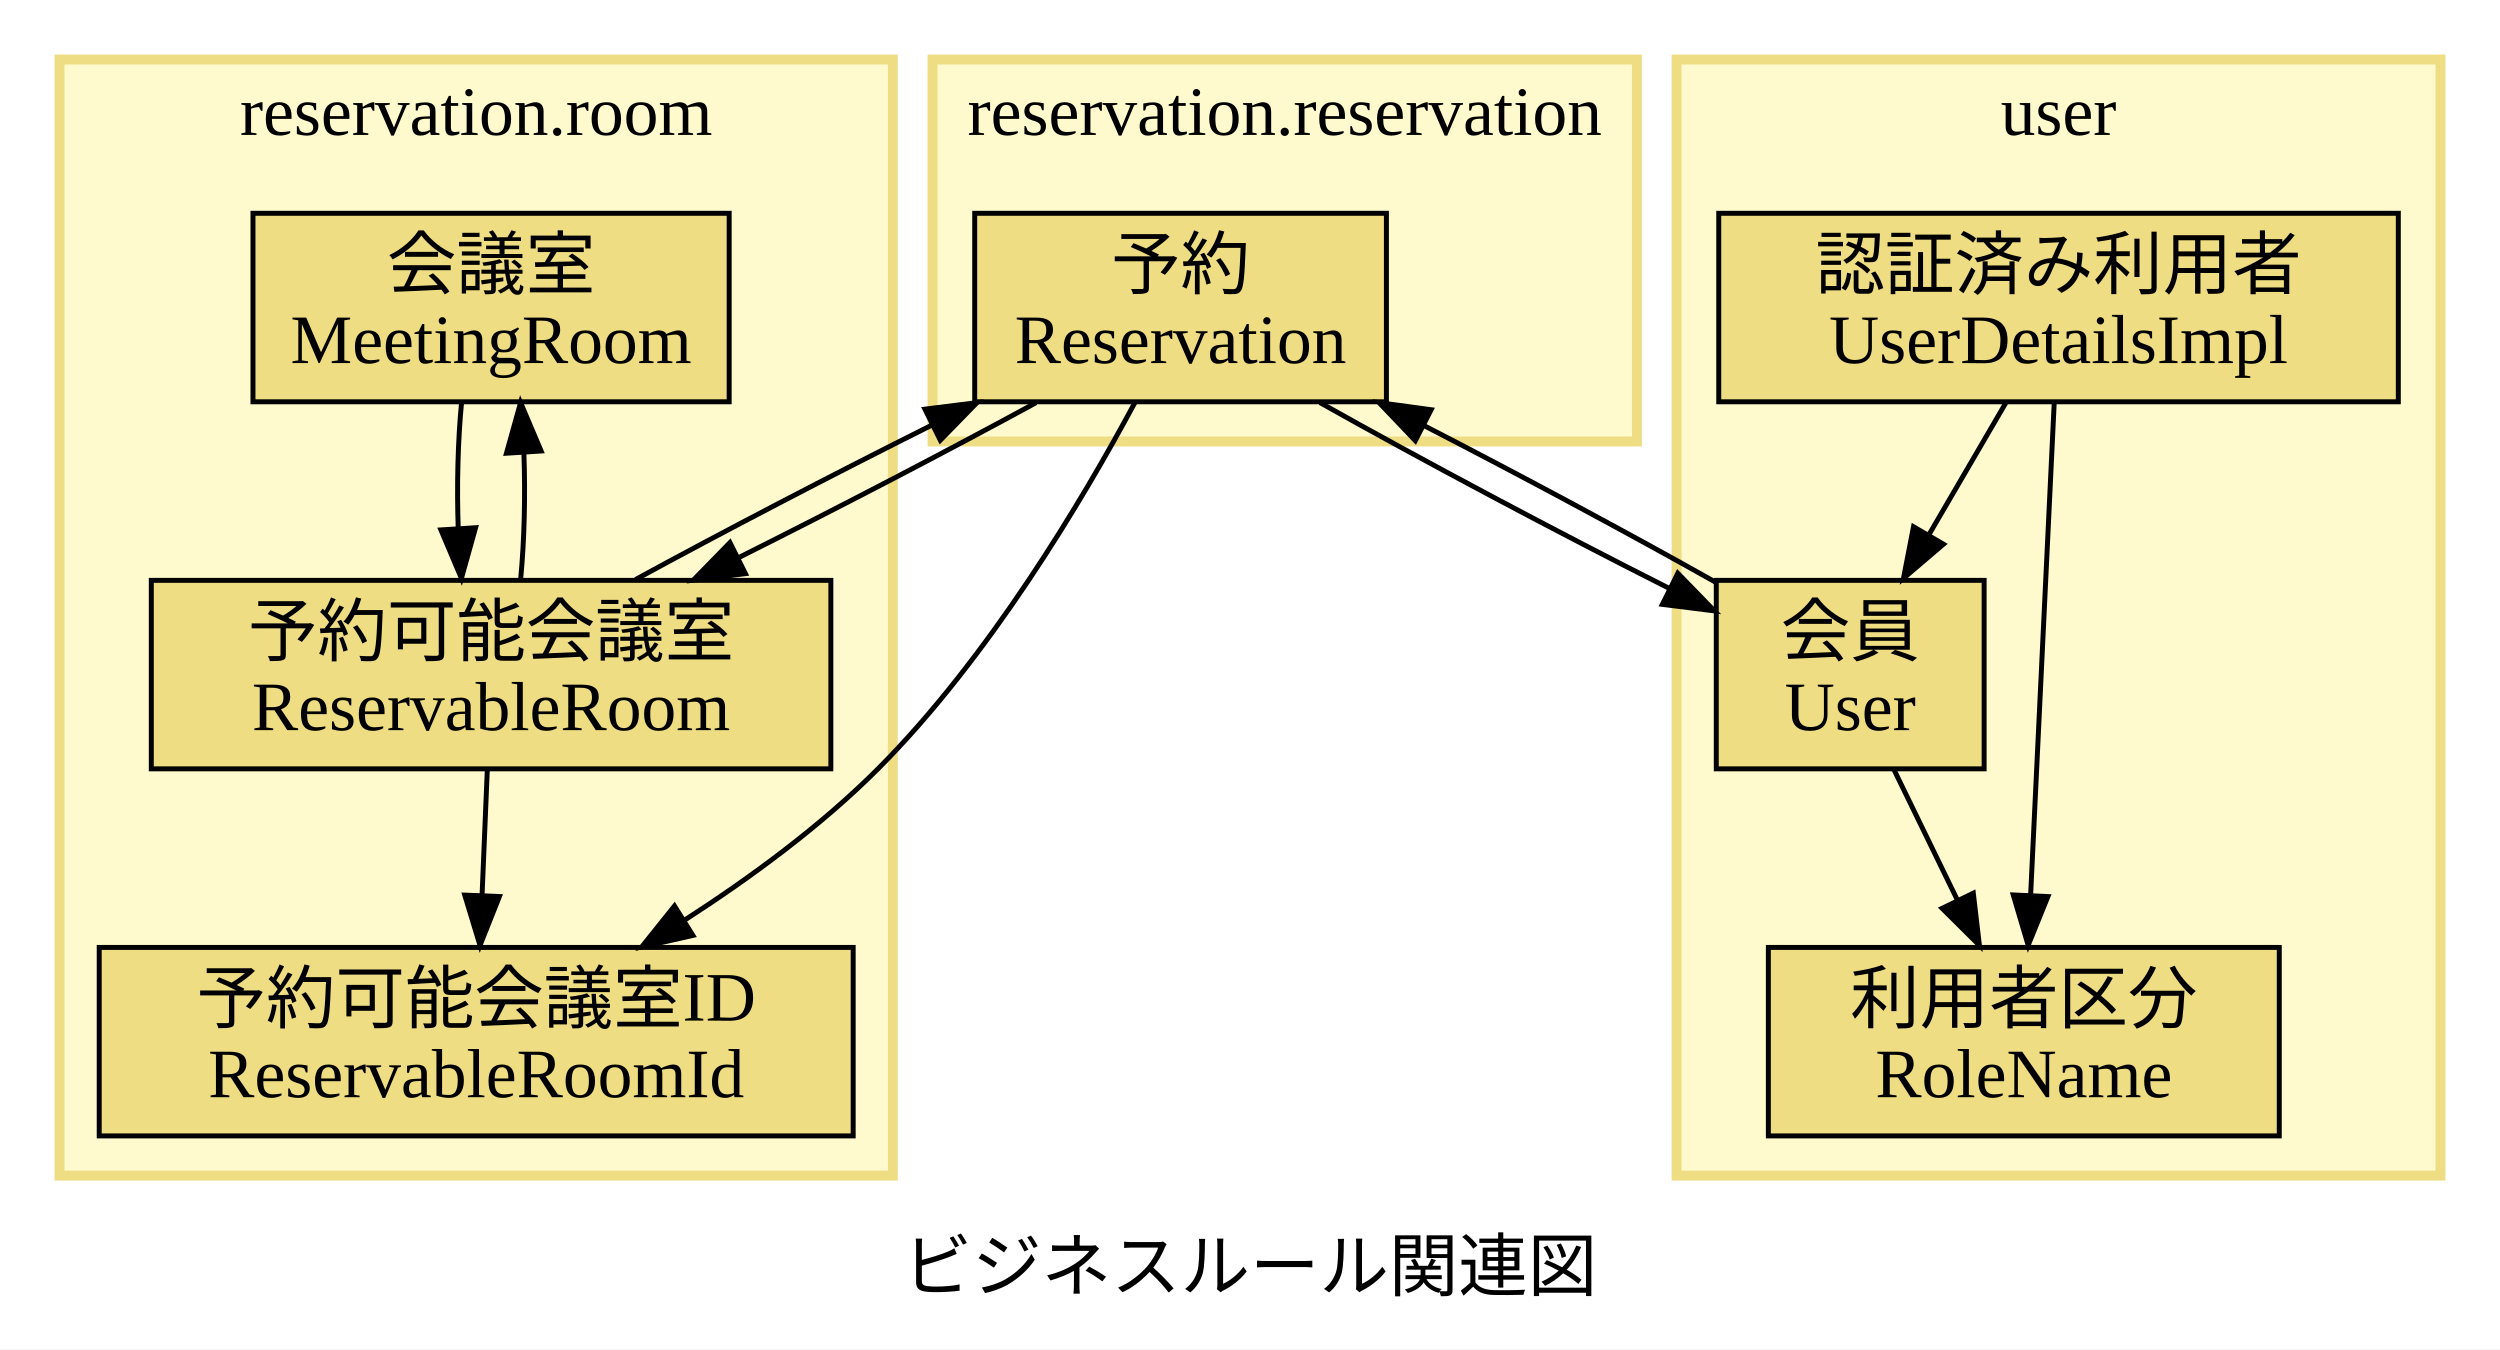
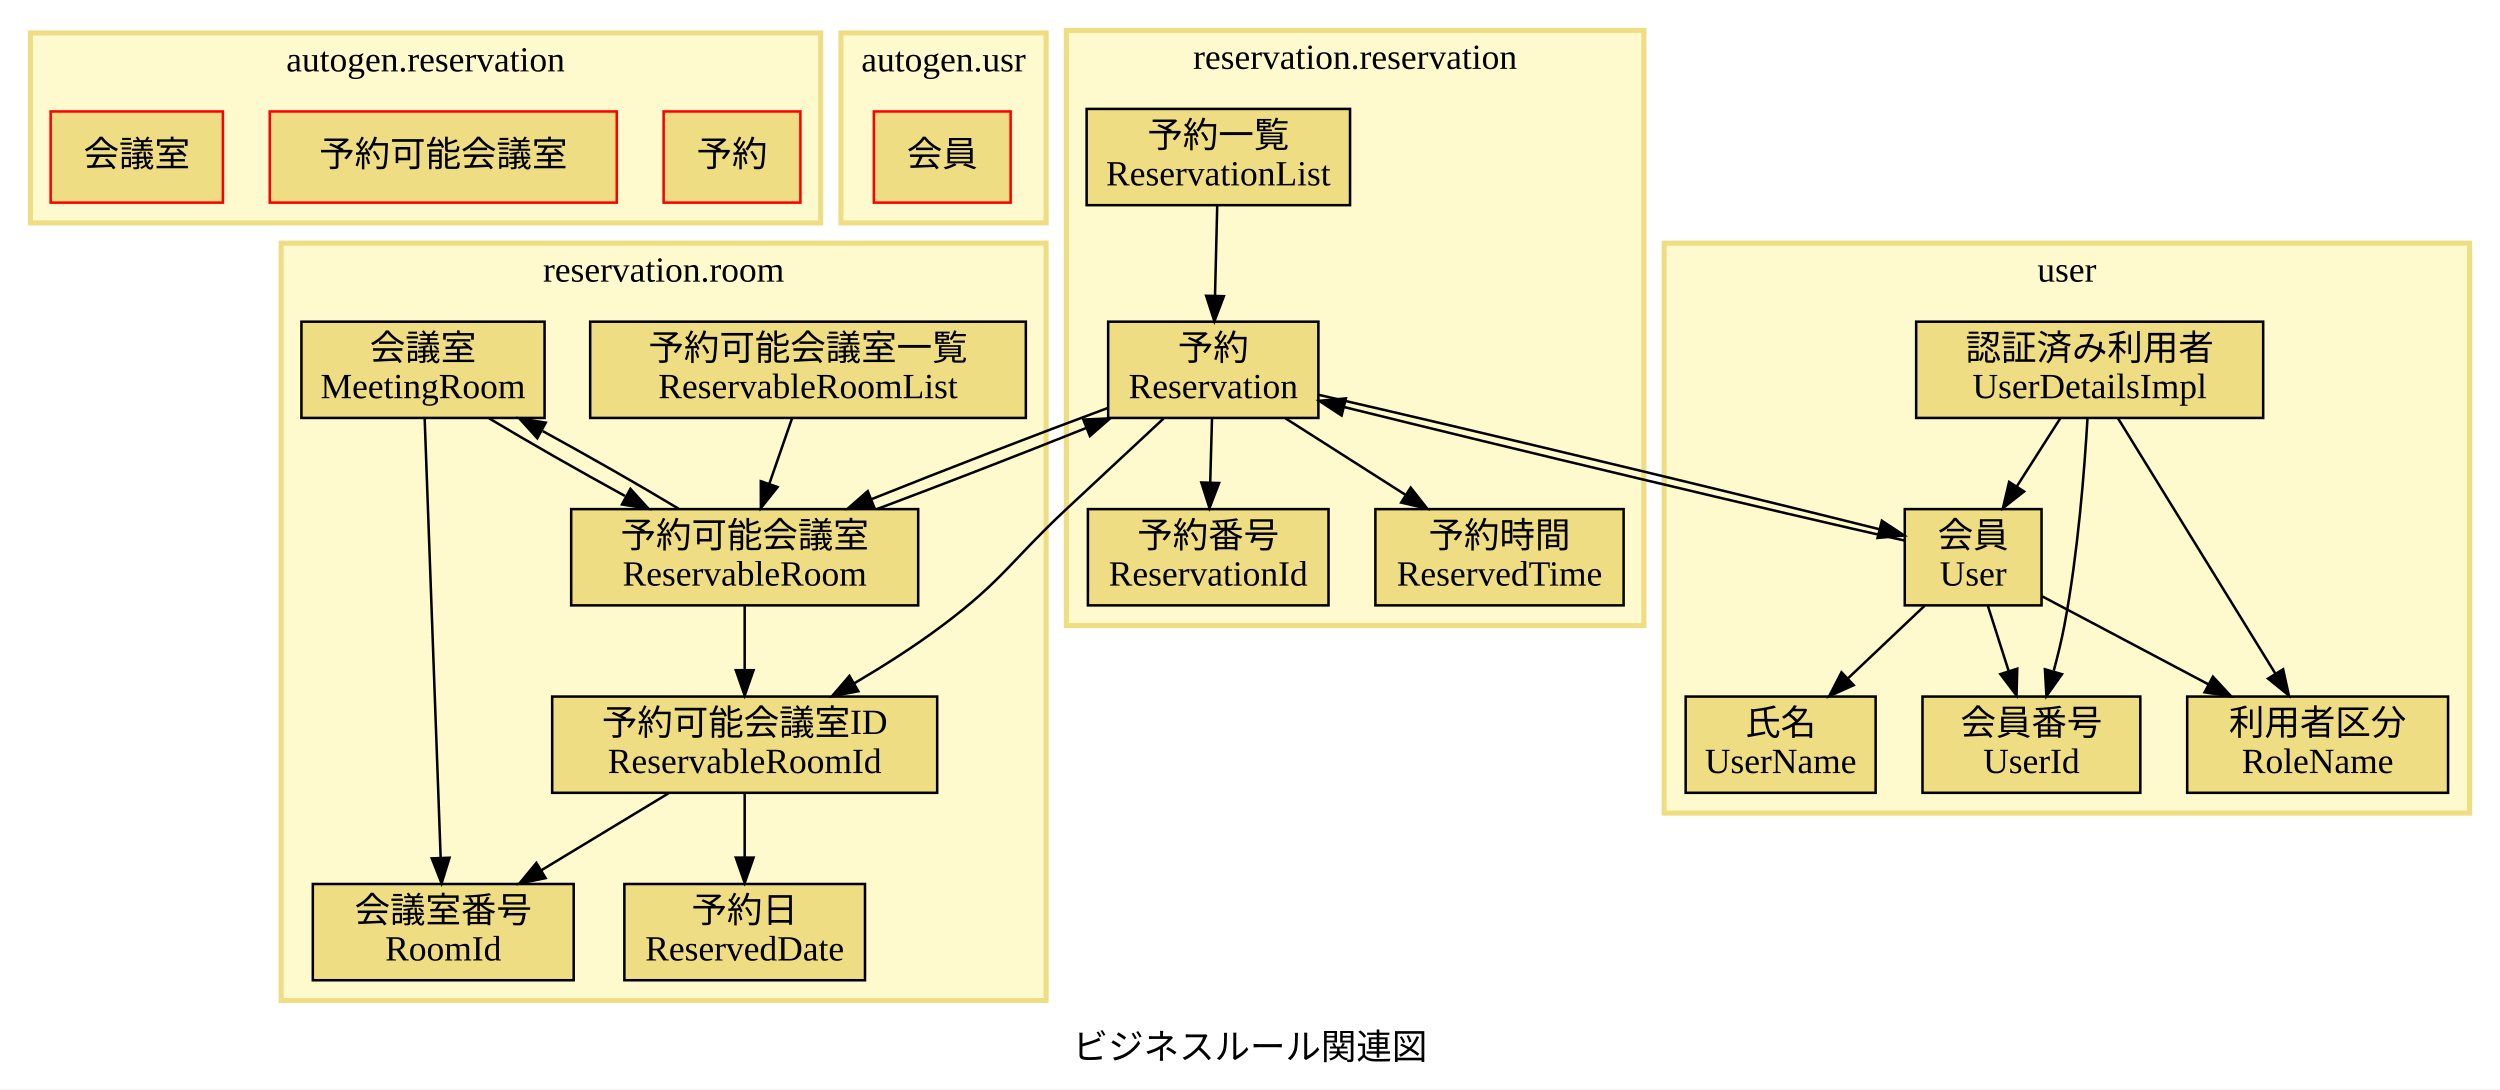
- <svg xmlns="http://www.w3.org/2000/svg" width="504pt" height="272pt" viewBox="0.00 0.00 504.00 272.00">
-   <g id="graph0" class="graph" transform="scale(1 1) rotate(0) translate(4 268)">
-     <polygon fill="white" stroke="transparent" points="-4,4 -4,-268 500,-268 500,4 -4,4" />
-     <text text-anchor="middle" x="248" y="-7.8" font-family="Times New Roman,serif" font-size="14.00">ビジネスルール関連図
+ <svg xmlns="http://www.w3.org/2000/svg" width="987pt" height="430pt" viewBox="0.00 0.00 987.00 430.00">
+   <g id="graph0" class="graph" transform="scale(1 1) rotate(0) translate(4 426)">
+     <polygon fill="white" stroke="transparent" points="-4,4 -4,-426 983,-426 983,4 -4,4" />
+     <text text-anchor="middle" x="489.5" y="-7.8" font-family="Times New Roman,serif" font-size="14.00">ビジネスルール関連図
        </text>
+     <g id="clust2" class="cluster">
+       <polygon fill="lemonchiffon" stroke="#eedd82" stroke-width="2" points="328,-338 328,-413 409,-413 409,-338 328,-338" />
+       <text text-anchor="middle" x="368.5" y="-397.8" font-family="Times New Roman,serif" font-size="14.00">
+                 autogen.usr
+             </text>
+     </g>
+     <g id="clust4" class="cluster">
+       <polygon fill="lemonchiffon" stroke="#eedd82" stroke-width="2" points="107,-31 107,-330 409,-330 409,-31 107,-31" />
+       <text text-anchor="middle" x="258" y="-314.8" font-family="Times New Roman,serif" font-size="14.00">
+                 reservation.room
+             </text>
+     </g>
    <g id="clust3" class="cluster">
-       <polygon fill="lemonchiffon" stroke="#eedd82" stroke-width="2" points="334,-31 334,-256 488,-256 488,-31 334,-31" />
-       <text text-anchor="middle" x="411" y="-240.8" font-family="Times New Roman,serif" font-size="14.00">user
+       <polygon fill="lemonchiffon" stroke="#eedd82" stroke-width="2" points="417,-179 417,-414 645,-414 645,-179 417,-179" />
+       <text text-anchor="middle" x="531" y="-398.8" font-family="Times New Roman,serif" font-size="14.00">
+                 reservation.reservation
            </text>
    </g>
    <g id="clust1" class="cluster">
-       <polygon fill="lemonchiffon" stroke="#eedd82" stroke-width="2" points="184,-179 184,-256 326,-256 326,-179 184,-179" />
-       <text text-anchor="middle" x="255" y="-240.8" font-family="Times New Roman,serif" font-size="14.00">
-                 reservation.reservation
-             </text>
-     </g>
-     <g id="clust2" class="cluster">
-       <polygon fill="lemonchiffon" stroke="#eedd82" stroke-width="2" points="8,-31 8,-256 176,-256 176,-31 8,-31" />
-       <text text-anchor="middle" x="92" y="-240.8" font-family="Times New Roman,serif" font-size="14.00">
-                 reservation.room
+       <polygon fill="lemonchiffon" stroke="#eedd82" stroke-width="2" points="8,-338 8,-413 320,-413 320,-338 8,-338" />
+       <text text-anchor="middle" x="164" y="-397.8" font-family="Times New Roman,serif" font-size="14.00">
+                 autogen.reservation
+             </text>
+     </g>
+     <g id="clust5" class="cluster">
+       <polygon fill="lemonchiffon" stroke="#eedd82" stroke-width="2" points="653,-105 653,-330 971,-330 971,-105 653,-105" />
+       <text text-anchor="middle" x="812" y="-314.8" font-family="Times New Roman,serif" font-size="14.00">user
            </text>
    </g>
    <g id="node1" class="node">
-       <polygon fill="#eedd82" stroke="black" points="275.5,-225 192.5,-225 192.5,-187 275.5,-187 275.5,-225" />
-       <text text-anchor="middle" x="234" y="-209.8" font-family="Times New Roman,serif" font-size="14.00">予約
-             </text>
-       <text text-anchor="middle" x="234" y="-194.8" font-family="Times New Roman,serif" font-size="14.00">
+       <polygon fill="#eedd82" stroke="red" points="312,-382 258,-382 258,-346 312,-346 312,-382" />
+       <text text-anchor="middle" x="285" y="-360.3" font-family="Times New Roman,serif" font-size="14.00">予約
+             </text>
+     </g>
+     <g id="node2" class="node">
+       <polygon fill="#eedd82" stroke="red" points="239.5,-382 102.5,-382 102.5,-346 239.5,-346 239.5,-382" />
+       <text text-anchor="middle" x="171" y="-360.3" font-family="Times New Roman,serif" font-size="14.00">
+                 予約可能会議室
+             </text>
+     </g>
+     <g id="node3" class="node">
+       <polygon fill="#eedd82" stroke="red" points="84,-382 16,-382 16,-346 84,-346 84,-382" />
+       <text text-anchor="middle" x="50" y="-360.3" font-family="Times New Roman,serif" font-size="14.00">会議室
+             </text>
+     </g>
+     <g id="node4" class="node">
+       <polygon fill="#eedd82" stroke="red" points="395,-382 341,-382 341,-346 395,-346 395,-382" />
+       <text text-anchor="middle" x="368" y="-360.3" font-family="Times New Roman,serif" font-size="14.00">会員
+             </text>
+     </g>
+     <g id="node5" class="node">
+       <polygon fill="#eedd82" stroke="black" points="516.5,-299 433.5,-299 433.5,-261 516.5,-261 516.5,-299" />
+       <text text-anchor="middle" x="475" y="-283.8" font-family="Times New Roman,serif" font-size="14.00">予約
+             </text>
+       <text text-anchor="middle" x="475" y="-268.8" font-family="Times New Roman,serif" font-size="14.00">
                Reservation
            </text>
    </g>
-     <g id="node3" class="node">
-       <polygon fill="#eedd82" stroke="black" points="163.5,-151 26.5,-151 26.5,-113 163.5,-113 163.5,-151" />
-       <text text-anchor="middle" x="95" y="-135.8" font-family="Times New Roman,serif" font-size="14.00">予約可能会議室
-             </text>
-       <text text-anchor="middle" x="95" y="-120.8" font-family="Times New Roman,serif" font-size="14.00">
+     <g id="node6" class="node">
+       <polygon fill="#eedd82" stroke="black" points="520.5,-225 425.5,-225 425.5,-187 520.5,-187 520.5,-225" />
+       <text text-anchor="middle" x="473" y="-209.8" font-family="Times New Roman,serif" font-size="14.00">予約番号
+             </text>
+       <text text-anchor="middle" x="473" y="-194.8" font-family="Times New Roman,serif" font-size="14.00">
+                 ReservationId
+             </text>
+     </g>
+     <g id="edge1" class="edge">
+       <path fill="none" stroke="black" d="M474.5,-260.83C474.28,-253.13 474.03,-243.97 473.79,-235.42" />
+       <polygon fill="black" stroke="black" points="477.29,-235.31 473.51,-225.41 470.29,-235.51 477.29,-235.31" />
+     </g>
+     <g id="node8" class="node">
+       <polygon fill="#eedd82" stroke="black" points="637,-225 539,-225 539,-187 637,-187 637,-225" />
+       <text text-anchor="middle" x="588" y="-209.8" font-family="Times New Roman,serif" font-size="14.00">予約時間
+             </text>
+       <text text-anchor="middle" x="588" y="-194.8" font-family="Times New Roman,serif" font-size="14.00">
+                 ReservedTime
+             </text>
+     </g>
+     <g id="edge2" class="edge">
+       <path fill="none" stroke="black" d="M503.51,-260.83C517.83,-251.71 535.36,-240.54 550.73,-230.74" />
+       <polygon fill="black" stroke="black" points="552.94,-233.49 559.49,-225.16 549.18,-227.58 552.94,-233.49" />
+     </g>
+     <g id="node10" class="node">
+       <polygon fill="#eedd82" stroke="black" points="358.5,-225 221.5,-225 221.5,-187 358.5,-187 358.5,-225" />
+       <text text-anchor="middle" x="290" y="-209.8" font-family="Times New Roman,serif" font-size="14.00">
+                 予約可能会議室
+             </text>
+       <text text-anchor="middle" x="290" y="-194.8" font-family="Times New Roman,serif" font-size="14.00">
                ReservableRoom
            </text>
    </g>
-     <g id="edge1" class="edge">
-       <path fill="none" stroke="black" d="M204.88,-186.83C187.46,-177.33 164.96,-165.61 144.82,-155.54" />
-       <polygon fill="black" stroke="black" points="146.28,-152.35 135.76,-151.04 143.16,-158.62 146.28,-152.35" />
-     </g>
-     <g id="node4" class="node">
-       <polygon fill="#eedd82" stroke="black" points="168,-77 16,-77 16,-39 168,-39 168,-77" />
-       <text text-anchor="middle" x="92" y="-61.8" font-family="Times New Roman,serif" font-size="14.00">
+     <g id="edge3" class="edge">
+       <path fill="none" stroke="black" d="M433.41,-264.95C405.78,-254.73 369.45,-240.69 340.22,-228.99" />
+       <polygon fill="black" stroke="black" points="341.19,-225.6 330.61,-225.12 338.58,-232.1 341.19,-225.6" />
+     </g>
+     <g id="node11" class="node">
+       <polygon fill="#eedd82" stroke="black" points="366,-151 214,-151 214,-113 366,-113 366,-151" />
+       <text text-anchor="middle" x="290" y="-135.8" font-family="Times New Roman,serif" font-size="14.00">
                予約可能会議室ID
            </text>
-       <text text-anchor="middle" x="92" y="-46.8" font-family="Times New Roman,serif" font-size="14.00">
+       <text text-anchor="middle" x="290" y="-120.8" font-family="Times New Roman,serif" font-size="14.00">
                ReservableRoomId
            </text>
    </g>
-     <g id="edge2" class="edge">
-       <path fill="none" stroke="black" d="M224.82,-186.88C214.22,-167.13 195.33,-135.39 173,-113 161.54,-101.52 147.29,-91.05 133.95,-82.46" />
-       <polygon fill="black" stroke="black" points="135.69,-79.42 125.36,-77.09 131.98,-85.36 135.69,-79.42" />
-     </g>
-     <g id="node6" class="node">
-       <polygon fill="#eedd82" stroke="black" points="396,-151 342,-151 342,-113 396,-113 396,-151" />
-       <text text-anchor="middle" x="369" y="-135.8" font-family="Times New Roman,serif" font-size="14.00">会員
-             </text>
-       <text text-anchor="middle" x="369" y="-120.8" font-family="Times New Roman,serif" font-size="14.00">User
-             </text>
-     </g>
-     <g id="edge3" class="edge">
-       <path fill="none" stroke="black" d="M262.11,-186.83C282.59,-175.31 310.36,-160.54 332.52,-149.38" />
-       <polygon fill="black" stroke="black" points="334.25,-152.43 341.64,-144.84 331.13,-146.16 334.25,-152.43" />
-     </g>
-     <g id="node2" class="node">
-       <polygon fill="#eedd82" stroke="black" points="143,-225 47,-225 47,-187 143,-187 143,-225" />
-       <text text-anchor="middle" x="95" y="-209.8" font-family="Times New Roman,serif" font-size="14.00">会議室
-             </text>
-       <text text-anchor="middle" x="95" y="-194.8" font-family="Times New Roman,serif" font-size="14.00">
+     <g id="edge4" class="edge">
+       <path fill="none" stroke="black" d="M455.38,-260.77C444.14,-250.32 429.76,-236.93 417,-225 395.18,-204.6 391.9,-196.92 368,-179 357.17,-170.88 344.81,-163.03 333.17,-156.17" />
+       <polygon fill="black" stroke="black" points="334.86,-153.1 324.45,-151.13 331.36,-159.16 334.86,-153.1" />
+     </g>
+     <g id="node16" class="node">
+       <polygon fill="#eedd82" stroke="black" points="802,-225 748,-225 748,-187 802,-187 802,-225" />
+       <text text-anchor="middle" x="775" y="-209.8" font-family="Times New Roman,serif" font-size="14.00">会員
+             </text>
+       <text text-anchor="middle" x="775" y="-194.8" font-family="Times New Roman,serif" font-size="14.00">User
+             </text>
+     </g>
+     <g id="edge5" class="edge">
+       <path fill="none" stroke="black" d="M516.72,-270.1C575.55,-256.64 681.69,-231.18 737.91,-217.07" />
+       <polygon fill="black" stroke="black" points="738.96,-220.41 747.8,-214.57 737.25,-213.62 738.96,-220.41" />
+     </g>
+     <g id="node7" class="node">
+       <polygon fill="#eedd82" stroke="black" points="529,-383 425,-383 425,-345 529,-345 529,-383" />
+       <text text-anchor="middle" x="477" y="-367.8" font-family="Times New Roman,serif" font-size="14.00">予約一覧
+             </text>
+       <text text-anchor="middle" x="477" y="-352.8" font-family="Times New Roman,serif" font-size="14.00">
+                 ReservationList
+             </text>
+     </g>
+     <g id="edge6" class="edge">
+       <path fill="none" stroke="black" d="M476.56,-344.8C476.3,-334.4 475.98,-321.12 475.69,-309.38" />
+       <polygon fill="black" stroke="black" points="479.19,-309.06 475.44,-299.15 472.19,-309.23 479.19,-309.06" />
+     </g>
+     <g id="node9" class="node">
+       <polygon fill="#eedd82" stroke="black" points="211,-299 115,-299 115,-261 211,-261 211,-299" />
+       <text text-anchor="middle" x="163" y="-283.8" font-family="Times New Roman,serif" font-size="14.00">会議室
+             </text>
+       <text text-anchor="middle" x="163" y="-268.8" font-family="Times New Roman,serif" font-size="14.00">
                MeetingRoom
            </text>
    </g>
-     <g id="edge4" class="edge">
-       <path fill="none" stroke="black" d="M89.05,-186.83C88.3,-179.13 88.08,-169.97 88.38,-161.42" />
-       <polygon fill="black" stroke="black" points="91.88,-161.62 89.02,-151.41 84.89,-161.17 91.88,-161.62" />
-     </g>
-     <g id="edge5" class="edge">
-       <path fill="none" stroke="black" d="M124.11,-151.16C141.46,-160.63 163.86,-172.29 183.94,-182.34" />
-       <polygon fill="black" stroke="black" points="182.46,-185.52 192.97,-186.83 185.57,-179.25 182.46,-185.52" />
-     </g>
-     <g id="edge6" class="edge">
-       <path fill="none" stroke="black" d="M100.98,-151.41C101.71,-159.06 101.92,-168.11 101.62,-176.57" />
-       <polygon fill="black" stroke="black" points="98.1,-176.63 100.95,-186.83 105.09,-177.08 98.1,-176.63" />
-     </g>
    <g id="edge7" class="edge">
-       <path fill="none" stroke="black" d="M94.24,-112.83C93.92,-105.13 93.54,-95.97 93.18,-87.42" />
-       <polygon fill="black" stroke="black" points="96.68,-87.26 92.77,-77.41 89.69,-87.55 96.68,-87.26" />
-     </g>
-     <g id="node5" class="node">
-       <polygon fill="#eedd82" stroke="black" points="455.5,-77 352.5,-77 352.5,-39 455.5,-39 455.5,-77" />
-       <text text-anchor="middle" x="404" y="-61.8" font-family="Times New Roman,serif" font-size="14.00">利用者区分
-             </text>
-       <text text-anchor="middle" x="404" y="-46.8" font-family="Times New Roman,serif" font-size="14.00">
+       <path fill="none" stroke="black" d="M189.1,-260.83C204.58,-251.54 224.59,-240.12 242.73,-230.2" />
+       <polygon fill="black" stroke="black" points="244.89,-233.01 252.01,-225.16 241.55,-226.85 244.89,-233.01" />
+     </g>
+     <g id="node14" class="node">
+       <polygon fill="#eedd82" stroke="black" points="222.5,-77 119.5,-77 119.5,-39 222.5,-39 222.5,-77" />
+       <text text-anchor="middle" x="171" y="-61.8" font-family="Times New Roman,serif" font-size="14.00">会議室番号
+             </text>
+       <text text-anchor="middle" x="171" y="-46.8" font-family="Times New Roman,serif" font-size="14.00">RoomId
+             </text>
+     </g>
+     <g id="edge8" class="edge">
+       <path fill="none" stroke="black" d="M163.65,-261C165.04,-222.8 168.29,-133.41 169.97,-87.43" />
+       <polygon fill="black" stroke="black" points="173.47,-87.37 170.34,-77.25 166.48,-87.12 173.47,-87.37" />
+     </g>
+     <g id="edge9" class="edge">
+       <path fill="none" stroke="black" d="M342.29,-225.04C368.15,-234.73 399.17,-246.76 424.75,-257" />
+       <polygon fill="black" stroke="black" points="423.69,-260.35 434.27,-260.83 426.3,-253.85 423.69,-260.35" />
+     </g>
+     <g id="edge10" class="edge">
+       <path fill="none" stroke="black" d="M263.91,-225.16C248.43,-234.46 228.43,-245.87 210.28,-255.8" />
+       <polygon fill="black" stroke="black" points="208.12,-252.99 201,-260.83 211.46,-259.14 208.12,-252.99" />
+     </g>
+     <g id="edge11" class="edge">
+       <path fill="none" stroke="black" d="M290,-186.83C290,-179.13 290,-169.97 290,-161.42" />
+       <polygon fill="black" stroke="black" points="293.5,-161.41 290,-151.41 286.5,-161.41 293.5,-161.41" />
+     </g>
+     <g id="node13" class="node">
+       <polygon fill="#eedd82" stroke="black" points="337.5,-77 242.5,-77 242.5,-39 337.5,-39 337.5,-77" />
+       <text text-anchor="middle" x="290" y="-61.8" font-family="Times New Roman,serif" font-size="14.00">予約日
+             </text>
+       <text text-anchor="middle" x="290" y="-46.8" font-family="Times New Roman,serif" font-size="14.00">
+                 ReservedDate
+             </text>
+     </g>
+     <g id="edge12" class="edge">
+       <path fill="none" stroke="black" d="M290,-112.83C290,-105.13 290,-95.97 290,-87.42" />
+       <polygon fill="black" stroke="black" points="293.5,-87.41 290,-77.41 286.5,-87.41 293.5,-87.41" />
+     </g>
+     <g id="edge13" class="edge">
+       <path fill="none" stroke="black" d="M259.97,-112.83C244.75,-103.62 226.09,-92.33 209.79,-82.47" />
+       <polygon fill="black" stroke="black" points="211.39,-79.34 201.02,-77.16 207.76,-85.33 211.39,-79.34" />
+     </g>
+     <g id="node12" class="node">
+       <polygon fill="#eedd82" stroke="black" points="401,-299 229,-299 229,-261 401,-261 401,-299" />
+       <text text-anchor="middle" x="315" y="-283.8" font-family="Times New Roman,serif" font-size="14.00">
+                 予約可能会議室一覧
+             </text>
+       <text text-anchor="middle" x="315" y="-268.8" font-family="Times New Roman,serif" font-size="14.00">
+                 ReservableRoomList
+             </text>
+     </g>
+     <g id="edge14" class="edge">
+       <path fill="none" stroke="black" d="M308.69,-260.83C305.99,-253.05 302.77,-243.77 299.77,-235.13" />
+       <polygon fill="black" stroke="black" points="302.98,-233.71 296.39,-225.41 296.37,-236.01 302.98,-233.71" />
+     </g>
+     <g id="node15" class="node">
+       <polygon fill="#eedd82" stroke="black" points="962.5,-151 859.5,-151 859.5,-113 962.5,-113 962.5,-151" />
+       <text text-anchor="middle" x="911" y="-135.8" font-family="Times New Roman,serif" font-size="14.00">利用者区分
+             </text>
+       <text text-anchor="middle" x="911" y="-120.8" font-family="Times New Roman,serif" font-size="14.00">
                RoleName
            </text>
    </g>
-     <g id="edge8" class="edge">
-       <path fill="none" stroke="black" d="M341.78,-150.67C324.88,-160.19 302.77,-172.06 282.94,-182.27" />
-       <polygon fill="black" stroke="black" points="281.33,-179.16 274.02,-186.83 284.52,-185.4 281.33,-179.16" />
-     </g>
-     <g id="edge9" class="edge">
-       <path fill="none" stroke="black" d="M377.83,-112.83C381.7,-104.88 386.32,-95.37 390.6,-86.57" />
-       <polygon fill="black" stroke="black" points="393.82,-87.94 395.05,-77.41 387.53,-84.88 393.82,-87.94" />
-     </g>
-     <g id="node7" class="node">
-       <polygon fill="#eedd82" stroke="black" points="479.5,-225 342.5,-225 342.5,-187 479.5,-187 479.5,-225" />
-       <text text-anchor="middle" x="411" y="-209.8" font-family="Times New Roman,serif" font-size="14.00">
+     <g id="edge15" class="edge">
+       <path fill="none" stroke="black" d="M747.75,-212.62C697.7,-223.85 590.89,-249.36 526.73,-265.28" />
+       <polygon fill="black" stroke="black" points="525.67,-261.94 516.81,-267.75 527.36,-268.73 525.67,-261.94" />
+     </g>
+     <g id="edge16" class="edge">
+       <path fill="none" stroke="black" d="M802.19,-190.6C820.98,-180.66 846.37,-167.22 867.89,-155.82" />
+       <polygon fill="black" stroke="black" points="869.65,-158.85 876.85,-151.08 866.37,-152.67 869.65,-158.85" />
+     </g>
+     <g id="node18" class="node">
+       <polygon fill="#eedd82" stroke="black" points="841,-151 755,-151 755,-113 841,-113 841,-151" />
+       <text text-anchor="middle" x="798" y="-135.8" font-family="Times New Roman,serif" font-size="14.00">会員番号
+             </text>
+       <text text-anchor="middle" x="798" y="-120.8" font-family="Times New Roman,serif" font-size="14.00">UserId
+             </text>
+     </g>
+     <g id="edge17" class="edge">
+       <path fill="none" stroke="black" d="M780.8,-186.83C783.29,-179.05 786.25,-169.77 789.01,-161.13" />
+       <polygon fill="black" stroke="black" points="792.41,-162 792.12,-151.41 785.74,-159.87 792.41,-162" />
+     </g>
+     <g id="node19" class="node">
+       <polygon fill="#eedd82" stroke="black" points="736.5,-151 661.5,-151 661.5,-113 736.5,-113 736.5,-151" />
+       <text text-anchor="middle" x="699" y="-135.8" font-family="Times New Roman,serif" font-size="14.00">氏名
+             </text>
+       <text text-anchor="middle" x="699" y="-120.8" font-family="Times New Roman,serif" font-size="14.00">
+                 UserName
+             </text>
+     </g>
+     <g id="edge18" class="edge">
+       <path fill="none" stroke="black" d="M755.82,-186.83C746.64,-178.13 735.5,-167.58 725.52,-158.13" />
+       <polygon fill="black" stroke="black" points="727.84,-155.5 718.17,-151.16 723.02,-160.58 727.84,-155.5" />
+     </g>
+     <g id="node17" class="node">
+       <polygon fill="#eedd82" stroke="black" points="889.5,-299 752.5,-299 752.5,-261 889.5,-261 889.5,-299" />
+       <text text-anchor="middle" x="821" y="-283.8" font-family="Times New Roman,serif" font-size="14.00">
                認証済み利用者
            </text>
-       <text text-anchor="middle" x="411" y="-194.8" font-family="Times New Roman,serif" font-size="14.00">
+       <text text-anchor="middle" x="821" y="-268.8" font-family="Times New Roman,serif" font-size="14.00">
                UserDetailsImpl
            </text>
    </g>
-     <g id="edge10" class="edge">
-       <path fill="none" stroke="black" d="M410.13,-186.8C408.93,-161.89 406.78,-116.89 405.37,-87.49" />
-       <polygon fill="black" stroke="black" points="408.86,-87.25 404.88,-77.43 401.87,-87.58 408.86,-87.25" />
-     </g>
-     <g id="edge11" class="edge">
-       <path fill="none" stroke="black" d="M400.4,-186.83C395.71,-178.79 390.1,-169.17 384.92,-160.29" />
-       <polygon fill="black" stroke="black" points="387.8,-158.29 379.74,-151.41 381.76,-161.81 387.8,-158.29" />
+     <g id="edge19" class="edge">
+       <path fill="none" stroke="black" d="M832.22,-260.8C847.85,-235.45 876.29,-189.31 894.38,-159.95" />
+       <polygon fill="black" stroke="black" points="897.37,-161.77 899.64,-151.43 891.42,-158.1 897.37,-161.77" />
+     </g>
+     <g id="edge20" class="edge">
+       <path fill="none" stroke="black" d="M809.39,-260.83C804.2,-252.71 797.98,-242.96 792.26,-234.01" />
+       <polygon fill="black" stroke="black" points="795.1,-231.96 786.76,-225.41 789.2,-235.72 795.1,-231.96" />
+     </g>
+     <g id="edge21" class="edge">
+       <path fill="none" stroke="black" d="M820.14,-260.8C818.97,-240.65 816.37,-207.28 811,-179 809.9,-173.19 808.4,-167.05 806.82,-161.22" />
+       <polygon fill="black" stroke="black" points="810.06,-159.82 803.93,-151.18 803.33,-161.76 810.06,-159.82" />
    </g>
  </g>
</svg>
